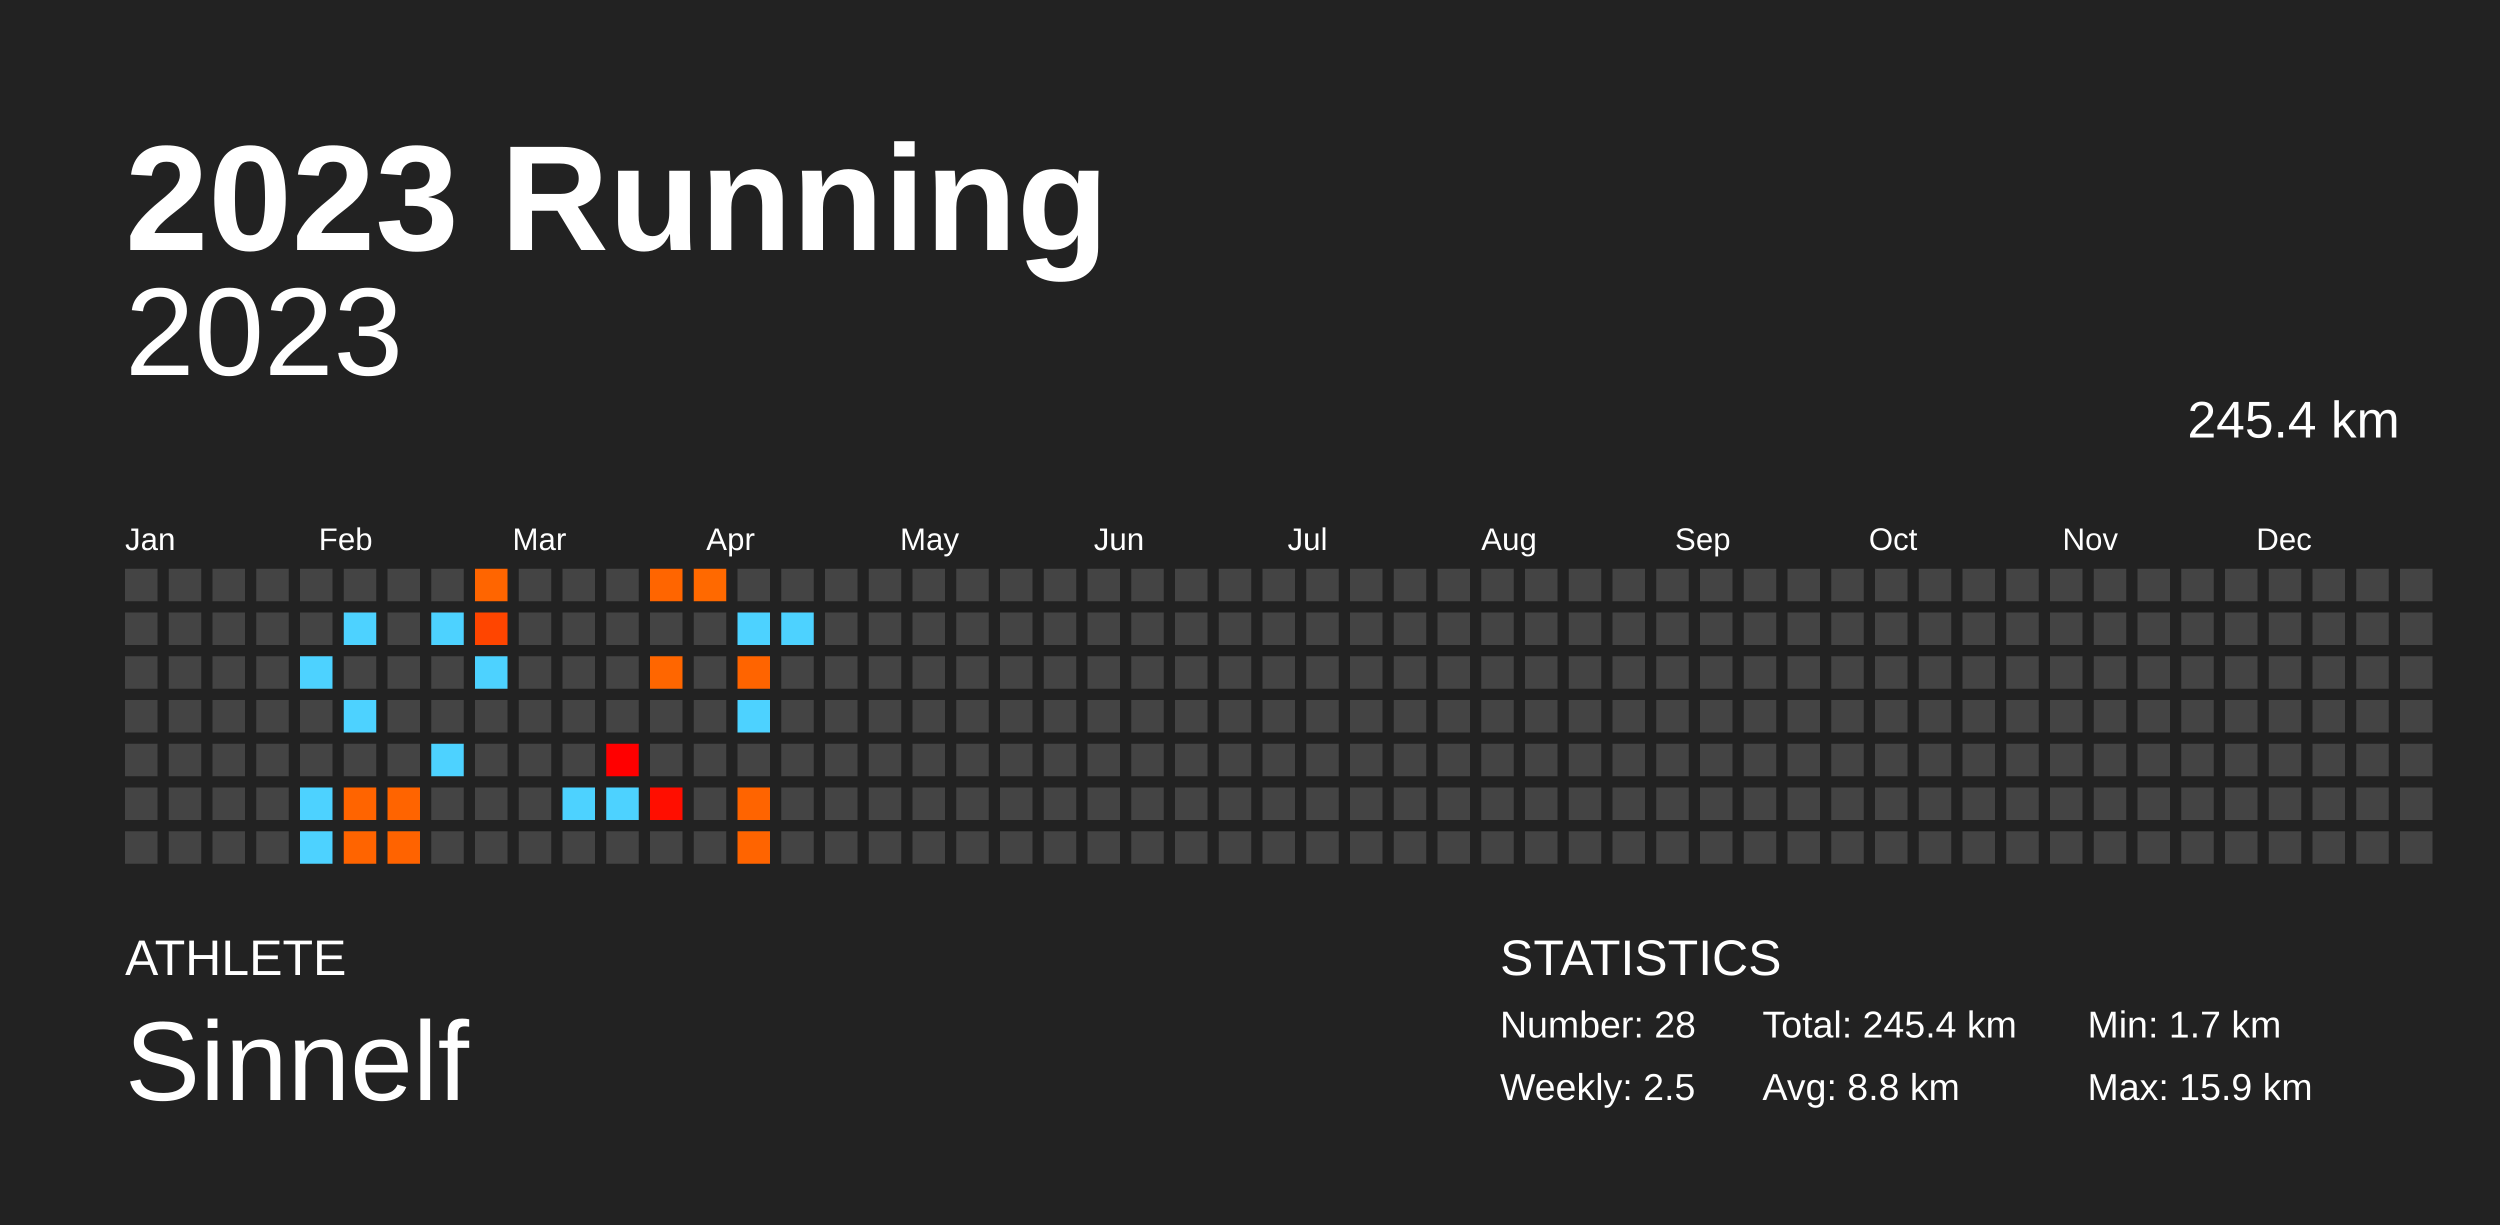
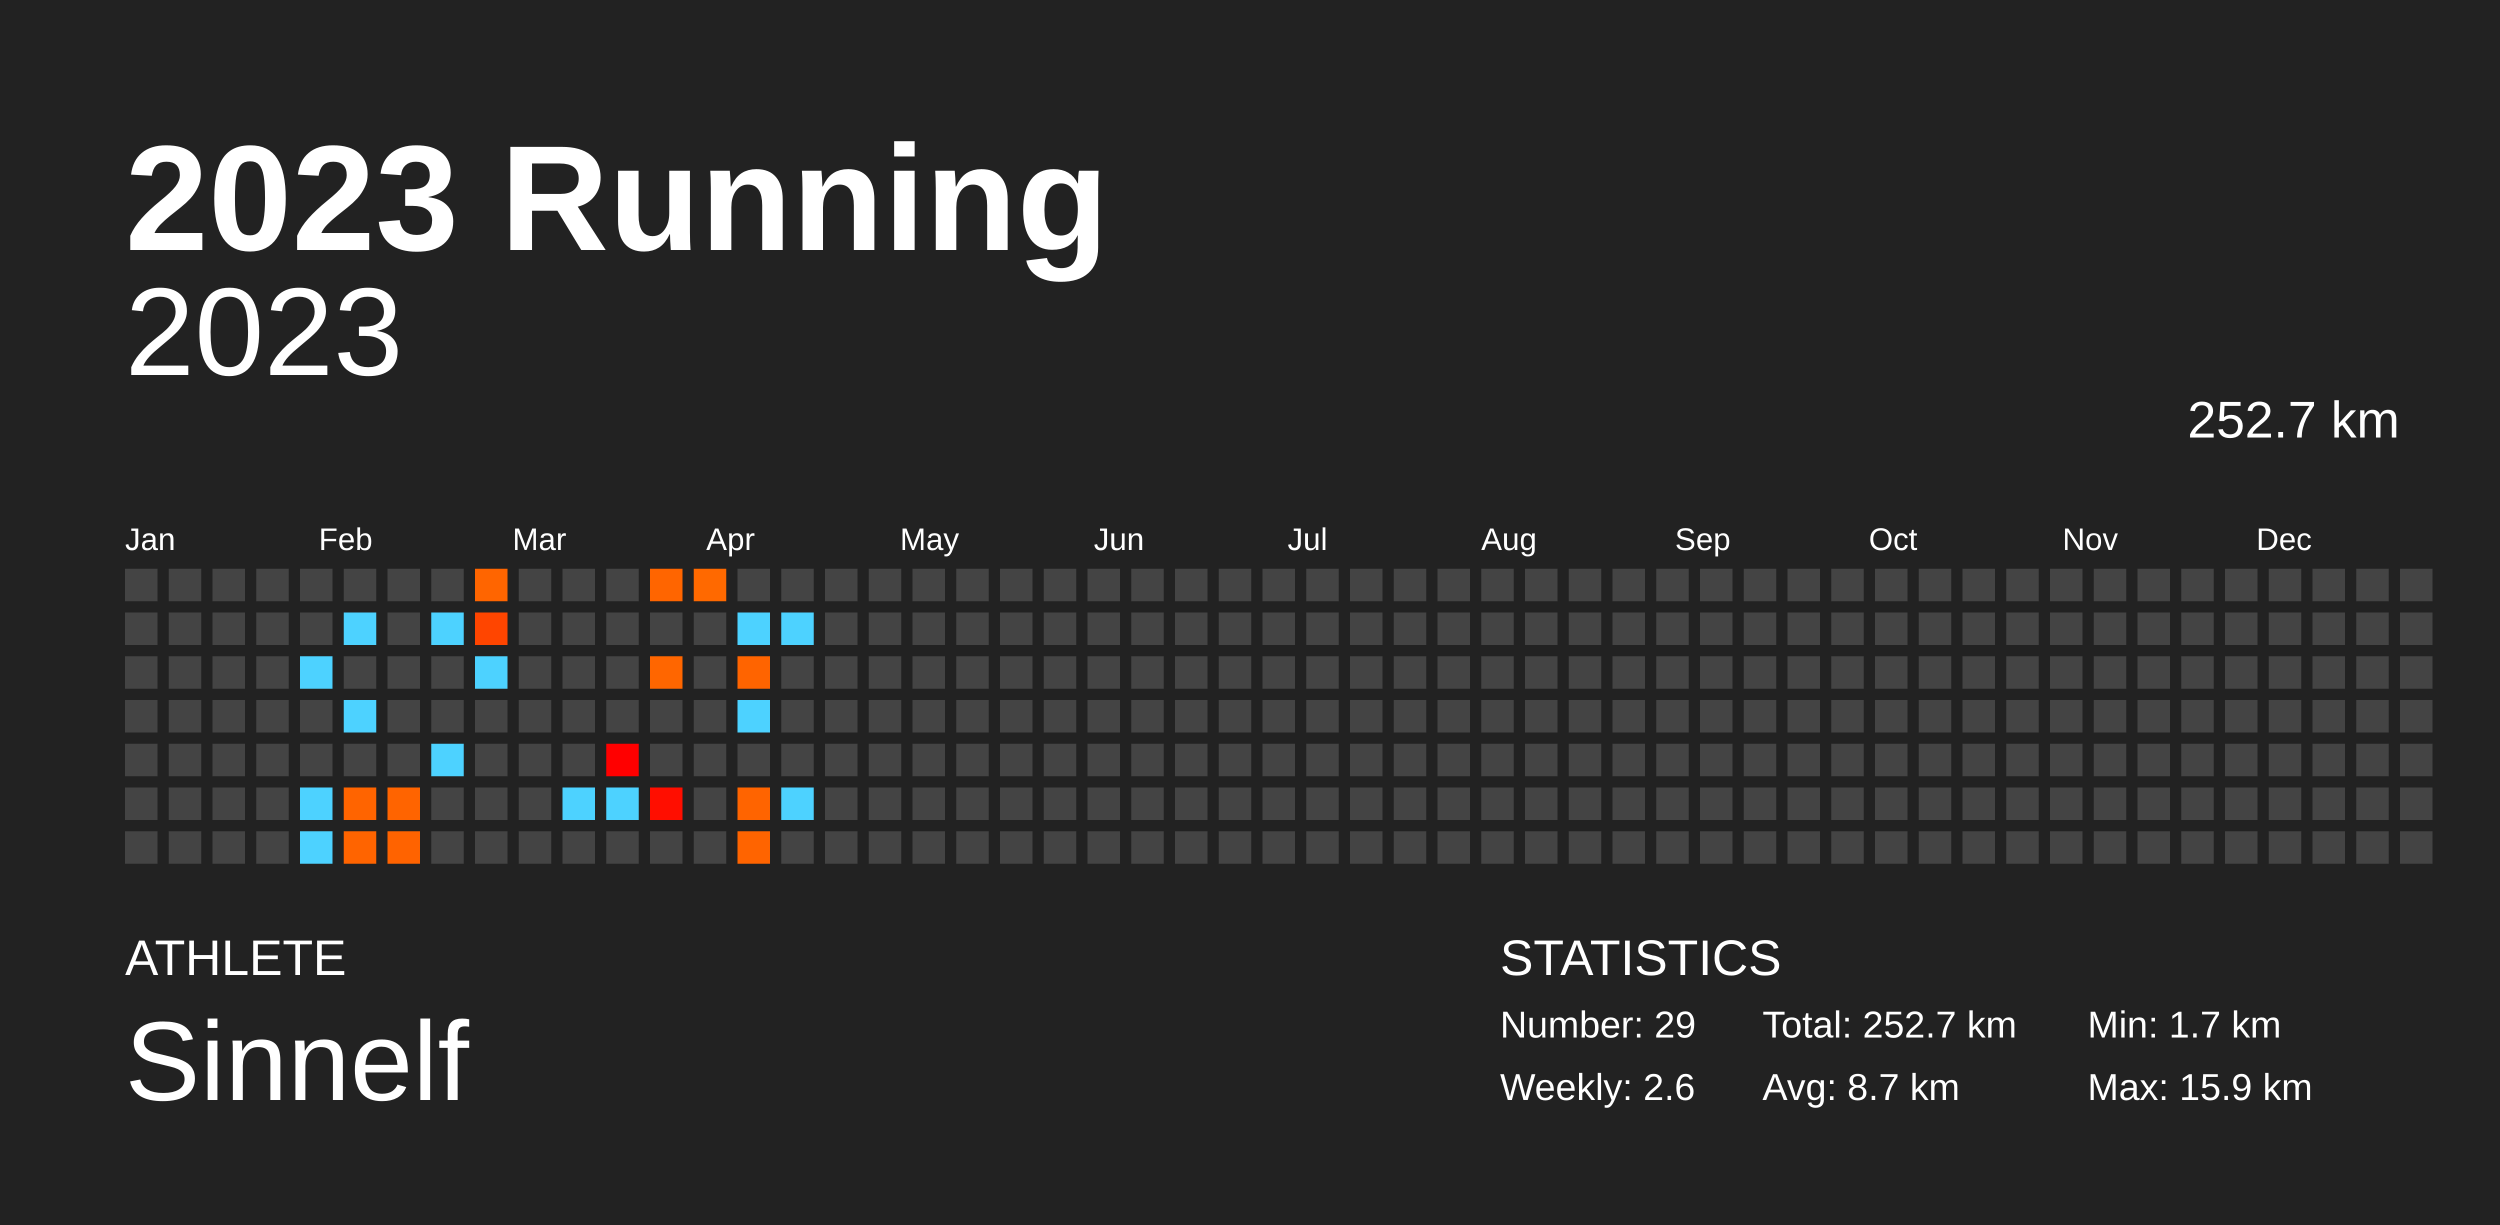
<svg xmlns="http://www.w3.org/2000/svg" baseProfile="full" height="98mm" version="1.1" viewBox="0,0,200,98" width="200mm">
  <defs />
  <rect fill="#222222" height="98" width="200" x="0" y="0" />
  <text fill="#FFFFFF" style="font-size:12px; font-family:Arial; font-weight:bold;" x="10" y="20">2023 Running</text>
  <text fill="#FFFFFF" style="font-size:4px; font-family:Arial" x="10" y="78">ATHLETE</text>
  <text fill="#FFFFFF" style="font-size:9px; font-family:Arial" x="10" y="88">Sinnelf</text>
  <text fill="#FFFFFF" style="font-size:4px; font-family:Arial" x="120" y="78">STATISTICS</text>
-   <text fill="#FFFFFF" style="font-size:3px; font-family:Arial" x="120" y="83">Number: 28</text>
-   <text fill="#FFFFFF" style="font-size:3px; font-family:Arial" x="120" y="88">Weekly: 2.5</text>
-   <text fill="#FFFFFF" style="font-size:3px; font-family:Arial" x="141" y="83">Total: 245.4 km</text>
-   <text fill="#FFFFFF" style="font-size:3px; font-family:Arial" x="141" y="88">Avg: 8.8 km</text>
+   <text fill="#FFFFFF" style="font-size:3px; font-family:Arial" x="120" y="83">Number: 29</text>
+   <text fill="#FFFFFF" style="font-size:3px; font-family:Arial" x="120" y="88">Weekly: 2.6</text>
+   <text fill="#FFFFFF" style="font-size:3px; font-family:Arial" x="141" y="83">Total: 252.7 km</text>
+   <text fill="#FFFFFF" style="font-size:3px; font-family:Arial" x="141" y="88">Avg: 8.7 km</text>
  <text fill="#FFFFFF" style="font-size:3px; font-family:Arial" x="167" y="83">Min: 1.7 km</text>
  <text fill="#FFFFFF" style="font-size:3px; font-family:Arial" x="167" y="88">Max: 15.9 km</text>
  <text alignment-baseline="hanging" fill="#FFFFFF" style="font-size:10.0px; font-family:Arial;" x="10" y="30">2023</text>
-   <text alignment-baseline="hanging" fill="#FFFFFF" style="font-size:4.125px; font-family:Arial;" x="175" y="35">245.4 km</text>
+   <text alignment-baseline="hanging" fill="#FFFFFF" style="font-size:4.125px; font-family:Arial;" x="175" y="35">252.7 km</text>
  <text fill="#FFFFFF" style="font-size:2.5px; font-family:Arial" x="10.0" y="44">Jan</text>
  <text fill="#FFFFFF" style="font-size:2.5px; font-family:Arial" x="25.5" y="44">Feb</text>
  <text fill="#FFFFFF" style="font-size:2.5px; font-family:Arial" x="41.0" y="44">Mar</text>
  <text fill="#FFFFFF" style="font-size:2.5px; font-family:Arial" x="56.5" y="44">Apr</text>
  <text fill="#FFFFFF" style="font-size:2.5px; font-family:Arial" x="72.0" y="44">May</text>
  <text fill="#FFFFFF" style="font-size:2.5px; font-family:Arial" x="87.5" y="44">Jun</text>
  <text fill="#FFFFFF" style="font-size:2.5px; font-family:Arial" x="103.0" y="44">Jul</text>
  <text fill="#FFFFFF" style="font-size:2.5px; font-family:Arial" x="118.5" y="44">Aug</text>
  <text fill="#FFFFFF" style="font-size:2.5px; font-family:Arial" x="134.0" y="44">Sep</text>
  <text fill="#FFFFFF" style="font-size:2.5px; font-family:Arial" x="149.5" y="44">Oct</text>
  <text fill="#FFFFFF" style="font-size:2.5px; font-family:Arial" x="165.0" y="44">Nov</text>
  <text fill="#FFFFFF" style="font-size:2.5px; font-family:Arial" x="180.5" y="44">Dec</text>
  <rect fill="#444444" height="2.6" width="2.6" x="10.0" y="45.5" />
  <rect fill="#444444" height="2.6" width="2.6" x="10.0" y="49.0" />
  <rect fill="#444444" height="2.6" width="2.6" x="10.0" y="52.5" />
  <rect fill="#444444" height="2.6" width="2.6" x="10.0" y="56.0" />
  <rect fill="#444444" height="2.6" width="2.6" x="10.0" y="59.5" />
  <rect fill="#444444" height="2.6" width="2.6" x="10.0" y="63.0" />
  <rect fill="#444444" height="2.6" width="2.6" x="10.0" y="66.5" />
  <rect fill="#444444" height="2.6" width="2.6" x="13.5" y="45.5" />
  <rect fill="#444444" height="2.6" width="2.6" x="13.5" y="49.0" />
  <rect fill="#444444" height="2.6" width="2.6" x="13.5" y="52.5" />
  <rect fill="#444444" height="2.6" width="2.6" x="13.5" y="56.0" />
  <rect fill="#444444" height="2.6" width="2.6" x="13.5" y="59.5" />
  <rect fill="#444444" height="2.6" width="2.6" x="13.5" y="63.0" />
  <rect fill="#444444" height="2.6" width="2.6" x="13.5" y="66.5" />
  <rect fill="#444444" height="2.6" width="2.6" x="17.0" y="45.5" />
  <rect fill="#444444" height="2.6" width="2.6" x="17.0" y="49.0" />
  <rect fill="#444444" height="2.6" width="2.6" x="17.0" y="52.5" />
  <rect fill="#444444" height="2.6" width="2.6" x="17.0" y="56.0" />
  <rect fill="#444444" height="2.6" width="2.6" x="17.0" y="59.5" />
  <rect fill="#444444" height="2.6" width="2.6" x="17.0" y="63.0" />
  <rect fill="#444444" height="2.6" width="2.6" x="17.0" y="66.5" />
  <rect fill="#444444" height="2.6" width="2.6" x="20.5" y="45.5" />
  <rect fill="#444444" height="2.6" width="2.6" x="20.5" y="49.0" />
  <rect fill="#444444" height="2.6" width="2.6" x="20.5" y="52.5" />
  <rect fill="#444444" height="2.6" width="2.6" x="20.5" y="56.0" />
  <rect fill="#444444" height="2.6" width="2.6" x="20.5" y="59.5" />
  <rect fill="#444444" height="2.6" width="2.6" x="20.5" y="63.0" />
  <rect fill="#444444" height="2.6" width="2.6" x="20.5" y="66.5" />
  <rect fill="#444444" height="2.6" width="2.6" x="24.0" y="45.5" />
  <rect fill="#444444" height="2.6" width="2.6" x="24.0" y="49.0" />
  <rect fill="#4dd2ff" height="2.6" width="2.6" x="24.0" y="52.5" />
  <rect fill="#444444" height="2.6" width="2.6" x="24.0" y="56.0" />
  <rect fill="#444444" height="2.6" width="2.6" x="24.0" y="59.5" />
  <rect fill="#4dd2ff" height="2.6" width="2.6" x="24.0" y="63.0" />
  <rect fill="#4dd2ff" height="2.6" width="2.6" x="24.0" y="66.5" />
  <rect fill="#444444" height="2.6" width="2.6" x="27.5" y="45.5" />
  <rect fill="#4dd2ff" height="2.6" width="2.6" x="27.5" y="49.0" />
  <rect fill="#444444" height="2.6" width="2.6" x="27.5" y="52.5" />
  <rect fill="#4dd2ff" height="2.6" width="2.6" x="27.5" y="56.0" />
  <rect fill="#444444" height="2.6" width="2.6" x="27.5" y="59.5" />
  <rect fill="#ff6400" height="2.6" width="2.6" x="27.5" y="63.0" />
  <rect fill="#ff6400" height="2.6" width="2.6" x="27.5" y="66.5" />
  <rect fill="#444444" height="2.6" width="2.6" x="31.0" y="45.5" />
  <rect fill="#444444" height="2.6" width="2.6" x="31.0" y="49.0" />
  <rect fill="#444444" height="2.6" width="2.6" x="31.0" y="52.5" />
  <rect fill="#444444" height="2.6" width="2.6" x="31.0" y="56.0" />
  <rect fill="#444444" height="2.6" width="2.6" x="31.0" y="59.5" />
  <rect fill="#ff6400" height="2.6" width="2.6" x="31.0" y="63.0" />
  <rect fill="#ff6300" height="2.6" width="2.6" x="31.0" y="66.5" />
  <rect fill="#444444" height="2.6" width="2.6" x="34.5" y="45.5" />
  <rect fill="#4dd2ff" height="2.6" width="2.6" x="34.5" y="49.0" />
  <rect fill="#444444" height="2.6" width="2.6" x="34.5" y="52.5" />
  <rect fill="#444444" height="2.6" width="2.6" x="34.5" y="56.0" />
  <rect fill="#4dd2ff" height="2.6" width="2.6" x="34.5" y="59.5" />
  <rect fill="#444444" height="2.6" width="2.6" x="34.5" y="63.0" />
  <rect fill="#444444" height="2.6" width="2.6" x="34.5" y="66.5" />
  <rect fill="#ff6500" height="2.6" width="2.6" x="38.0" y="45.5" />
  <rect fill="#ff4500" height="2.6" width="2.6" x="38.0" y="49.0" />
  <rect fill="#4dd2ff" height="2.6" width="2.6" x="38.0" y="52.5" />
  <rect fill="#444444" height="2.6" width="2.6" x="38.0" y="56.0" />
  <rect fill="#444444" height="2.6" width="2.6" x="38.0" y="59.5" />
  <rect fill="#444444" height="2.6" width="2.6" x="38.0" y="63.0" />
  <rect fill="#444444" height="2.6" width="2.6" x="38.0" y="66.5" />
  <rect fill="#444444" height="2.6" width="2.6" x="41.5" y="45.5" />
  <rect fill="#444444" height="2.6" width="2.6" x="41.5" y="49.0" />
  <rect fill="#444444" height="2.6" width="2.6" x="41.5" y="52.5" />
  <rect fill="#444444" height="2.6" width="2.6" x="41.5" y="56.0" />
  <rect fill="#444444" height="2.6" width="2.6" x="41.5" y="59.5" />
  <rect fill="#444444" height="2.6" width="2.6" x="41.5" y="63.0" />
  <rect fill="#444444" height="2.6" width="2.6" x="41.5" y="66.5" />
  <rect fill="#444444" height="2.6" width="2.6" x="45.0" y="45.5" />
  <rect fill="#444444" height="2.6" width="2.6" x="45.0" y="49.0" />
  <rect fill="#444444" height="2.6" width="2.6" x="45.0" y="52.5" />
  <rect fill="#444444" height="2.6" width="2.6" x="45.0" y="56.0" />
  <rect fill="#444444" height="2.6" width="2.6" x="45.0" y="59.5" />
  <rect fill="#4dd2ff" height="2.6" width="2.6" x="45.0" y="63.0" />
  <rect fill="#444444" height="2.6" width="2.6" x="45.0" y="66.5" />
  <rect fill="#444444" height="2.6" width="2.6" x="48.5" y="45.5" />
  <rect fill="#444444" height="2.6" width="2.6" x="48.5" y="49.0" />
  <rect fill="#444444" height="2.6" width="2.6" x="48.5" y="52.5" />
  <rect fill="#444444" height="2.6" width="2.6" x="48.5" y="56.0" />
  <rect fill="#ff0000" height="2.6" width="2.6" x="48.5" y="59.5" />
  <rect fill="#4dd2ff" height="2.6" width="2.6" x="48.5" y="63.0" />
  <rect fill="#444444" height="2.6" width="2.6" x="48.5" y="66.5" />
  <rect fill="#ff6500" height="2.6" width="2.6" x="52.0" y="45.5" />
  <rect fill="#444444" height="2.6" width="2.6" x="52.0" y="49.0" />
  <rect fill="#ff6600" height="2.6" width="2.6" x="52.0" y="52.5" />
  <rect fill="#444444" height="2.6" width="2.6" x="52.0" y="56.0" />
  <rect fill="#444444" height="2.6" width="2.6" x="52.0" y="59.5" />
  <rect fill="#ff0e00" height="2.6" width="2.6" x="52.0" y="63.0" />
  <rect fill="#444444" height="2.6" width="2.6" x="52.0" y="66.5" />
  <rect fill="#ff6900" height="2.6" width="2.6" x="55.5" y="45.5" />
  <rect fill="#444444" height="2.6" width="2.6" x="55.5" y="49.0" />
  <rect fill="#444444" height="2.6" width="2.6" x="55.5" y="52.5" />
  <rect fill="#444444" height="2.6" width="2.6" x="55.5" y="56.0" />
  <rect fill="#444444" height="2.6" width="2.6" x="55.5" y="59.5" />
  <rect fill="#444444" height="2.6" width="2.6" x="55.5" y="63.0" />
  <rect fill="#444444" height="2.6" width="2.6" x="55.5" y="66.5" />
  <rect fill="#444444" height="2.6" width="2.6" x="59.0" y="45.5" />
  <rect fill="#4dd2ff" height="2.6" width="2.6" x="59.0" y="49.0" />
  <rect fill="#ff6400" height="2.6" width="2.6" x="59.0" y="52.5" />
  <rect fill="#4dd2ff" height="2.6" width="2.6" x="59.0" y="56.0" />
  <rect fill="#444444" height="2.6" width="2.6" x="59.0" y="59.5" />
  <rect fill="#ff6400" height="2.6" width="2.6" x="59.0" y="63.0" />
  <rect fill="#ff6400" height="2.6" width="2.6" x="59.0" y="66.5" />
  <rect fill="#444444" height="2.6" width="2.6" x="62.5" y="45.5" />
  <rect fill="#4dd2ff" height="2.6" width="2.6" x="62.5" y="49.0" />
  <rect fill="#444444" height="2.6" width="2.6" x="62.5" y="52.5" />
  <rect fill="#444444" height="2.6" width="2.6" x="62.5" y="56.0" />
  <rect fill="#444444" height="2.6" width="2.6" x="62.5" y="59.5" />
-   <rect fill="#444444" height="2.6" width="2.6" x="62.5" y="63.0" />
+   <rect fill="#4dd2ff" height="2.6" width="2.6" x="62.5" y="63.0" />
  <rect fill="#444444" height="2.6" width="2.6" x="62.5" y="66.5" />
  <rect fill="#444444" height="2.6" width="2.6" x="66.0" y="45.5" />
  <rect fill="#444444" height="2.6" width="2.6" x="66.0" y="49.0" />
  <rect fill="#444444" height="2.6" width="2.6" x="66.0" y="52.5" />
  <rect fill="#444444" height="2.6" width="2.6" x="66.0" y="56.0" />
  <rect fill="#444444" height="2.6" width="2.6" x="66.0" y="59.5" />
  <rect fill="#444444" height="2.6" width="2.6" x="66.0" y="63.0" />
  <rect fill="#444444" height="2.6" width="2.6" x="66.0" y="66.5" />
  <rect fill="#444444" height="2.6" width="2.6" x="69.5" y="45.5" />
  <rect fill="#444444" height="2.6" width="2.6" x="69.5" y="49.0" />
  <rect fill="#444444" height="2.6" width="2.6" x="69.5" y="52.5" />
  <rect fill="#444444" height="2.6" width="2.6" x="69.5" y="56.0" />
  <rect fill="#444444" height="2.6" width="2.6" x="69.5" y="59.5" />
  <rect fill="#444444" height="2.6" width="2.6" x="69.5" y="63.0" />
  <rect fill="#444444" height="2.6" width="2.6" x="69.5" y="66.5" />
  <rect fill="#444444" height="2.6" width="2.6" x="73.0" y="45.5" />
  <rect fill="#444444" height="2.6" width="2.6" x="73.0" y="49.0" />
  <rect fill="#444444" height="2.6" width="2.6" x="73.0" y="52.5" />
  <rect fill="#444444" height="2.6" width="2.6" x="73.0" y="56.0" />
  <rect fill="#444444" height="2.6" width="2.6" x="73.0" y="59.5" />
  <rect fill="#444444" height="2.6" width="2.6" x="73.0" y="63.0" />
  <rect fill="#444444" height="2.6" width="2.6" x="73.0" y="66.5" />
  <rect fill="#444444" height="2.6" width="2.6" x="76.5" y="45.5" />
  <rect fill="#444444" height="2.6" width="2.6" x="76.5" y="49.0" />
  <rect fill="#444444" height="2.6" width="2.6" x="76.5" y="52.5" />
  <rect fill="#444444" height="2.6" width="2.6" x="76.5" y="56.0" />
  <rect fill="#444444" height="2.6" width="2.6" x="76.5" y="59.5" />
  <rect fill="#444444" height="2.6" width="2.6" x="76.5" y="63.0" />
  <rect fill="#444444" height="2.6" width="2.6" x="76.5" y="66.5" />
  <rect fill="#444444" height="2.6" width="2.6" x="80.0" y="45.5" />
  <rect fill="#444444" height="2.6" width="2.6" x="80.0" y="49.0" />
  <rect fill="#444444" height="2.6" width="2.6" x="80.0" y="52.5" />
  <rect fill="#444444" height="2.6" width="2.6" x="80.0" y="56.0" />
  <rect fill="#444444" height="2.6" width="2.6" x="80.0" y="59.5" />
  <rect fill="#444444" height="2.6" width="2.6" x="80.0" y="63.0" />
  <rect fill="#444444" height="2.6" width="2.6" x="80.0" y="66.5" />
  <rect fill="#444444" height="2.6" width="2.6" x="83.5" y="45.5" />
  <rect fill="#444444" height="2.6" width="2.6" x="83.5" y="49.0" />
  <rect fill="#444444" height="2.6" width="2.6" x="83.5" y="52.5" />
  <rect fill="#444444" height="2.6" width="2.6" x="83.5" y="56.0" />
  <rect fill="#444444" height="2.6" width="2.6" x="83.5" y="59.5" />
  <rect fill="#444444" height="2.6" width="2.6" x="83.5" y="63.0" />
  <rect fill="#444444" height="2.6" width="2.6" x="83.5" y="66.5" />
  <rect fill="#444444" height="2.6" width="2.6" x="87.0" y="45.5" />
  <rect fill="#444444" height="2.6" width="2.6" x="87.0" y="49.0" />
  <rect fill="#444444" height="2.6" width="2.6" x="87.0" y="52.5" />
  <rect fill="#444444" height="2.6" width="2.6" x="87.0" y="56.0" />
  <rect fill="#444444" height="2.6" width="2.6" x="87.0" y="59.5" />
  <rect fill="#444444" height="2.6" width="2.6" x="87.0" y="63.0" />
  <rect fill="#444444" height="2.6" width="2.6" x="87.0" y="66.5" />
  <rect fill="#444444" height="2.6" width="2.6" x="90.5" y="45.5" />
  <rect fill="#444444" height="2.6" width="2.6" x="90.5" y="49.0" />
  <rect fill="#444444" height="2.6" width="2.6" x="90.5" y="52.5" />
  <rect fill="#444444" height="2.6" width="2.6" x="90.5" y="56.0" />
  <rect fill="#444444" height="2.6" width="2.6" x="90.5" y="59.5" />
  <rect fill="#444444" height="2.6" width="2.6" x="90.5" y="63.0" />
  <rect fill="#444444" height="2.6" width="2.6" x="90.5" y="66.5" />
  <rect fill="#444444" height="2.6" width="2.6" x="94.0" y="45.5" />
  <rect fill="#444444" height="2.6" width="2.6" x="94.0" y="49.0" />
  <rect fill="#444444" height="2.6" width="2.6" x="94.0" y="52.5" />
  <rect fill="#444444" height="2.6" width="2.6" x="94.0" y="56.0" />
  <rect fill="#444444" height="2.6" width="2.6" x="94.0" y="59.5" />
  <rect fill="#444444" height="2.6" width="2.6" x="94.0" y="63.0" />
  <rect fill="#444444" height="2.6" width="2.6" x="94.0" y="66.5" />
  <rect fill="#444444" height="2.6" width="2.6" x="97.5" y="45.5" />
  <rect fill="#444444" height="2.6" width="2.6" x="97.5" y="49.0" />
  <rect fill="#444444" height="2.6" width="2.6" x="97.5" y="52.5" />
  <rect fill="#444444" height="2.6" width="2.6" x="97.5" y="56.0" />
  <rect fill="#444444" height="2.6" width="2.6" x="97.5" y="59.5" />
  <rect fill="#444444" height="2.6" width="2.6" x="97.5" y="63.0" />
  <rect fill="#444444" height="2.6" width="2.6" x="97.5" y="66.5" />
  <rect fill="#444444" height="2.6" width="2.6" x="101.0" y="45.5" />
  <rect fill="#444444" height="2.6" width="2.6" x="101.0" y="49.0" />
  <rect fill="#444444" height="2.6" width="2.6" x="101.0" y="52.5" />
  <rect fill="#444444" height="2.6" width="2.6" x="101.0" y="56.0" />
  <rect fill="#444444" height="2.6" width="2.6" x="101.0" y="59.5" />
  <rect fill="#444444" height="2.6" width="2.6" x="101.0" y="63.0" />
  <rect fill="#444444" height="2.6" width="2.6" x="101.0" y="66.5" />
  <rect fill="#444444" height="2.6" width="2.6" x="104.5" y="45.5" />
  <rect fill="#444444" height="2.6" width="2.6" x="104.5" y="49.0" />
  <rect fill="#444444" height="2.6" width="2.6" x="104.5" y="52.5" />
  <rect fill="#444444" height="2.6" width="2.6" x="104.5" y="56.0" />
  <rect fill="#444444" height="2.6" width="2.6" x="104.5" y="59.5" />
  <rect fill="#444444" height="2.6" width="2.6" x="104.5" y="63.0" />
  <rect fill="#444444" height="2.6" width="2.6" x="104.5" y="66.5" />
  <rect fill="#444444" height="2.6" width="2.6" x="108.0" y="45.5" />
  <rect fill="#444444" height="2.6" width="2.6" x="108.0" y="49.0" />
  <rect fill="#444444" height="2.6" width="2.6" x="108.0" y="52.5" />
  <rect fill="#444444" height="2.6" width="2.6" x="108.0" y="56.0" />
  <rect fill="#444444" height="2.6" width="2.6" x="108.0" y="59.5" />
  <rect fill="#444444" height="2.6" width="2.6" x="108.0" y="63.0" />
  <rect fill="#444444" height="2.6" width="2.6" x="108.0" y="66.5" />
  <rect fill="#444444" height="2.6" width="2.6" x="111.5" y="45.5" />
  <rect fill="#444444" height="2.6" width="2.6" x="111.5" y="49.0" />
  <rect fill="#444444" height="2.6" width="2.6" x="111.5" y="52.5" />
  <rect fill="#444444" height="2.6" width="2.6" x="111.5" y="56.0" />
  <rect fill="#444444" height="2.6" width="2.6" x="111.5" y="59.5" />
  <rect fill="#444444" height="2.6" width="2.6" x="111.5" y="63.0" />
  <rect fill="#444444" height="2.6" width="2.6" x="111.5" y="66.5" />
  <rect fill="#444444" height="2.6" width="2.6" x="115.0" y="45.5" />
  <rect fill="#444444" height="2.6" width="2.6" x="115.0" y="49.0" />
  <rect fill="#444444" height="2.6" width="2.6" x="115.0" y="52.5" />
  <rect fill="#444444" height="2.6" width="2.6" x="115.0" y="56.0" />
  <rect fill="#444444" height="2.6" width="2.6" x="115.0" y="59.5" />
  <rect fill="#444444" height="2.6" width="2.6" x="115.0" y="63.0" />
  <rect fill="#444444" height="2.6" width="2.6" x="115.0" y="66.5" />
  <rect fill="#444444" height="2.6" width="2.6" x="118.5" y="45.5" />
  <rect fill="#444444" height="2.6" width="2.6" x="118.5" y="49.0" />
  <rect fill="#444444" height="2.6" width="2.6" x="118.5" y="52.5" />
  <rect fill="#444444" height="2.6" width="2.6" x="118.5" y="56.0" />
  <rect fill="#444444" height="2.6" width="2.6" x="118.5" y="59.5" />
  <rect fill="#444444" height="2.6" width="2.6" x="118.5" y="63.0" />
  <rect fill="#444444" height="2.6" width="2.6" x="118.5" y="66.5" />
  <rect fill="#444444" height="2.6" width="2.6" x="122.0" y="45.5" />
  <rect fill="#444444" height="2.6" width="2.6" x="122.0" y="49.0" />
  <rect fill="#444444" height="2.6" width="2.6" x="122.0" y="52.5" />
  <rect fill="#444444" height="2.6" width="2.6" x="122.0" y="56.0" />
  <rect fill="#444444" height="2.6" width="2.6" x="122.0" y="59.5" />
  <rect fill="#444444" height="2.6" width="2.6" x="122.0" y="63.0" />
  <rect fill="#444444" height="2.6" width="2.6" x="122.0" y="66.5" />
  <rect fill="#444444" height="2.6" width="2.6" x="125.5" y="45.5" />
  <rect fill="#444444" height="2.6" width="2.6" x="125.5" y="49.0" />
  <rect fill="#444444" height="2.6" width="2.6" x="125.5" y="52.5" />
  <rect fill="#444444" height="2.6" width="2.6" x="125.5" y="56.0" />
  <rect fill="#444444" height="2.6" width="2.6" x="125.5" y="59.5" />
  <rect fill="#444444" height="2.6" width="2.6" x="125.5" y="63.0" />
  <rect fill="#444444" height="2.6" width="2.6" x="125.5" y="66.5" />
  <rect fill="#444444" height="2.6" width="2.6" x="129.0" y="45.5" />
  <rect fill="#444444" height="2.6" width="2.6" x="129.0" y="49.0" />
  <rect fill="#444444" height="2.6" width="2.6" x="129.0" y="52.5" />
  <rect fill="#444444" height="2.6" width="2.6" x="129.0" y="56.0" />
  <rect fill="#444444" height="2.6" width="2.6" x="129.0" y="59.5" />
  <rect fill="#444444" height="2.6" width="2.6" x="129.0" y="63.0" />
  <rect fill="#444444" height="2.6" width="2.6" x="129.0" y="66.5" />
  <rect fill="#444444" height="2.6" width="2.6" x="132.5" y="45.5" />
  <rect fill="#444444" height="2.6" width="2.6" x="132.5" y="49.0" />
  <rect fill="#444444" height="2.6" width="2.6" x="132.5" y="52.5" />
  <rect fill="#444444" height="2.6" width="2.6" x="132.5" y="56.0" />
  <rect fill="#444444" height="2.6" width="2.6" x="132.5" y="59.5" />
  <rect fill="#444444" height="2.6" width="2.6" x="132.5" y="63.0" />
  <rect fill="#444444" height="2.6" width="2.6" x="132.5" y="66.5" />
  <rect fill="#444444" height="2.6" width="2.6" x="136.0" y="45.5" />
  <rect fill="#444444" height="2.6" width="2.6" x="136.0" y="49.0" />
  <rect fill="#444444" height="2.6" width="2.6" x="136.0" y="52.5" />
  <rect fill="#444444" height="2.6" width="2.6" x="136.0" y="56.0" />
  <rect fill="#444444" height="2.6" width="2.6" x="136.0" y="59.5" />
  <rect fill="#444444" height="2.6" width="2.6" x="136.0" y="63.0" />
  <rect fill="#444444" height="2.6" width="2.6" x="136.0" y="66.5" />
  <rect fill="#444444" height="2.6" width="2.6" x="139.5" y="45.5" />
  <rect fill="#444444" height="2.6" width="2.6" x="139.5" y="49.0" />
  <rect fill="#444444" height="2.6" width="2.6" x="139.5" y="52.5" />
  <rect fill="#444444" height="2.6" width="2.6" x="139.5" y="56.0" />
  <rect fill="#444444" height="2.6" width="2.6" x="139.5" y="59.5" />
  <rect fill="#444444" height="2.6" width="2.6" x="139.5" y="63.0" />
  <rect fill="#444444" height="2.6" width="2.6" x="139.5" y="66.5" />
  <rect fill="#444444" height="2.6" width="2.6" x="143.0" y="45.5" />
  <rect fill="#444444" height="2.6" width="2.6" x="143.0" y="49.0" />
  <rect fill="#444444" height="2.6" width="2.6" x="143.0" y="52.5" />
  <rect fill="#444444" height="2.6" width="2.6" x="143.0" y="56.0" />
  <rect fill="#444444" height="2.6" width="2.6" x="143.0" y="59.5" />
  <rect fill="#444444" height="2.6" width="2.6" x="143.0" y="63.0" />
  <rect fill="#444444" height="2.6" width="2.6" x="143.0" y="66.5" />
  <rect fill="#444444" height="2.6" width="2.6" x="146.5" y="45.5" />
  <rect fill="#444444" height="2.6" width="2.6" x="146.5" y="49.0" />
  <rect fill="#444444" height="2.6" width="2.6" x="146.5" y="52.5" />
  <rect fill="#444444" height="2.6" width="2.6" x="146.5" y="56.0" />
  <rect fill="#444444" height="2.6" width="2.6" x="146.5" y="59.5" />
  <rect fill="#444444" height="2.6" width="2.6" x="146.5" y="63.0" />
  <rect fill="#444444" height="2.6" width="2.6" x="146.5" y="66.5" />
  <rect fill="#444444" height="2.6" width="2.6" x="150.0" y="45.5" />
  <rect fill="#444444" height="2.6" width="2.6" x="150.0" y="49.0" />
  <rect fill="#444444" height="2.6" width="2.6" x="150.0" y="52.5" />
  <rect fill="#444444" height="2.6" width="2.6" x="150.0" y="56.0" />
  <rect fill="#444444" height="2.6" width="2.6" x="150.0" y="59.5" />
  <rect fill="#444444" height="2.6" width="2.6" x="150.0" y="63.0" />
  <rect fill="#444444" height="2.6" width="2.6" x="150.0" y="66.5" />
  <rect fill="#444444" height="2.6" width="2.6" x="153.5" y="45.5" />
  <rect fill="#444444" height="2.6" width="2.6" x="153.5" y="49.0" />
  <rect fill="#444444" height="2.6" width="2.6" x="153.5" y="52.5" />
  <rect fill="#444444" height="2.6" width="2.6" x="153.5" y="56.0" />
  <rect fill="#444444" height="2.6" width="2.6" x="153.5" y="59.5" />
  <rect fill="#444444" height="2.6" width="2.6" x="153.5" y="63.0" />
  <rect fill="#444444" height="2.6" width="2.6" x="153.5" y="66.5" />
  <rect fill="#444444" height="2.6" width="2.6" x="157.0" y="45.5" />
  <rect fill="#444444" height="2.6" width="2.6" x="157.0" y="49.0" />
  <rect fill="#444444" height="2.6" width="2.6" x="157.0" y="52.5" />
  <rect fill="#444444" height="2.6" width="2.6" x="157.0" y="56.0" />
  <rect fill="#444444" height="2.6" width="2.6" x="157.0" y="59.5" />
  <rect fill="#444444" height="2.6" width="2.6" x="157.0" y="63.0" />
  <rect fill="#444444" height="2.6" width="2.6" x="157.0" y="66.5" />
  <rect fill="#444444" height="2.6" width="2.6" x="160.5" y="45.5" />
  <rect fill="#444444" height="2.6" width="2.6" x="160.5" y="49.0" />
  <rect fill="#444444" height="2.6" width="2.6" x="160.5" y="52.5" />
  <rect fill="#444444" height="2.6" width="2.6" x="160.5" y="56.0" />
  <rect fill="#444444" height="2.6" width="2.6" x="160.5" y="59.5" />
  <rect fill="#444444" height="2.6" width="2.6" x="160.5" y="63.0" />
  <rect fill="#444444" height="2.6" width="2.6" x="160.5" y="66.5" />
  <rect fill="#444444" height="2.6" width="2.6" x="164.0" y="45.5" />
  <rect fill="#444444" height="2.6" width="2.6" x="164.0" y="49.0" />
  <rect fill="#444444" height="2.6" width="2.6" x="164.0" y="52.5" />
  <rect fill="#444444" height="2.6" width="2.6" x="164.0" y="56.0" />
  <rect fill="#444444" height="2.6" width="2.6" x="164.0" y="59.5" />
  <rect fill="#444444" height="2.6" width="2.6" x="164.0" y="63.0" />
  <rect fill="#444444" height="2.6" width="2.6" x="164.0" y="66.5" />
  <rect fill="#444444" height="2.6" width="2.6" x="167.5" y="45.5" />
  <rect fill="#444444" height="2.6" width="2.6" x="167.5" y="49.0" />
  <rect fill="#444444" height="2.6" width="2.6" x="167.5" y="52.5" />
  <rect fill="#444444" height="2.6" width="2.6" x="167.5" y="56.0" />
  <rect fill="#444444" height="2.6" width="2.6" x="167.5" y="59.5" />
  <rect fill="#444444" height="2.6" width="2.6" x="167.5" y="63.0" />
  <rect fill="#444444" height="2.6" width="2.6" x="167.5" y="66.5" />
  <rect fill="#444444" height="2.6" width="2.6" x="171.0" y="45.5" />
  <rect fill="#444444" height="2.6" width="2.6" x="171.0" y="49.0" />
  <rect fill="#444444" height="2.6" width="2.6" x="171.0" y="52.5" />
  <rect fill="#444444" height="2.6" width="2.6" x="171.0" y="56.0" />
  <rect fill="#444444" height="2.6" width="2.6" x="171.0" y="59.5" />
  <rect fill="#444444" height="2.6" width="2.6" x="171.0" y="63.0" />
  <rect fill="#444444" height="2.6" width="2.6" x="171.0" y="66.5" />
  <rect fill="#444444" height="2.6" width="2.6" x="174.5" y="45.5" />
  <rect fill="#444444" height="2.6" width="2.6" x="174.5" y="49.0" />
  <rect fill="#444444" height="2.6" width="2.6" x="174.5" y="52.5" />
  <rect fill="#444444" height="2.6" width="2.6" x="174.5" y="56.0" />
  <rect fill="#444444" height="2.6" width="2.6" x="174.5" y="59.5" />
  <rect fill="#444444" height="2.6" width="2.6" x="174.5" y="63.0" />
  <rect fill="#444444" height="2.6" width="2.6" x="174.5" y="66.5" />
  <rect fill="#444444" height="2.6" width="2.6" x="178.0" y="45.5" />
  <rect fill="#444444" height="2.6" width="2.6" x="178.0" y="49.0" />
  <rect fill="#444444" height="2.6" width="2.6" x="178.0" y="52.5" />
  <rect fill="#444444" height="2.6" width="2.6" x="178.0" y="56.0" />
  <rect fill="#444444" height="2.6" width="2.6" x="178.0" y="59.5" />
  <rect fill="#444444" height="2.6" width="2.6" x="178.0" y="63.0" />
  <rect fill="#444444" height="2.6" width="2.6" x="178.0" y="66.5" />
  <rect fill="#444444" height="2.6" width="2.6" x="181.5" y="45.5" />
  <rect fill="#444444" height="2.6" width="2.6" x="181.5" y="49.0" />
  <rect fill="#444444" height="2.6" width="2.6" x="181.5" y="52.5" />
  <rect fill="#444444" height="2.6" width="2.6" x="181.5" y="56.0" />
  <rect fill="#444444" height="2.6" width="2.6" x="181.5" y="59.5" />
  <rect fill="#444444" height="2.6" width="2.6" x="181.5" y="63.0" />
  <rect fill="#444444" height="2.6" width="2.6" x="181.5" y="66.5" />
  <rect fill="#444444" height="2.6" width="2.6" x="185.0" y="45.5" />
  <rect fill="#444444" height="2.6" width="2.6" x="185.0" y="49.0" />
  <rect fill="#444444" height="2.6" width="2.6" x="185.0" y="52.5" />
  <rect fill="#444444" height="2.6" width="2.6" x="185.0" y="56.0" />
  <rect fill="#444444" height="2.6" width="2.6" x="185.0" y="59.5" />
  <rect fill="#444444" height="2.6" width="2.6" x="185.0" y="63.0" />
  <rect fill="#444444" height="2.6" width="2.6" x="185.0" y="66.5" />
  <rect fill="#444444" height="2.6" width="2.6" x="188.5" y="45.5" />
  <rect fill="#444444" height="2.6" width="2.6" x="188.5" y="49.0" />
  <rect fill="#444444" height="2.6" width="2.6" x="188.5" y="52.5" />
  <rect fill="#444444" height="2.6" width="2.6" x="188.5" y="56.0" />
  <rect fill="#444444" height="2.6" width="2.6" x="188.5" y="59.5" />
  <rect fill="#444444" height="2.6" width="2.6" x="188.5" y="63.0" />
  <rect fill="#444444" height="2.6" width="2.6" x="188.5" y="66.5" />
  <rect fill="#444444" height="2.6" width="2.6" x="192.0" y="45.5" />
  <rect fill="#444444" height="2.6" width="2.6" x="192.0" y="49.0" />
  <rect fill="#444444" height="2.6" width="2.6" x="192.0" y="52.5" />
  <rect fill="#444444" height="2.6" width="2.6" x="192.0" y="56.0" />
  <rect fill="#444444" height="2.6" width="2.6" x="192.0" y="59.5" />
  <rect fill="#444444" height="2.6" width="2.6" x="192.0" y="63.0" />
  <rect fill="#444444" height="2.6" width="2.6" x="192.0" y="66.5" />
</svg>
